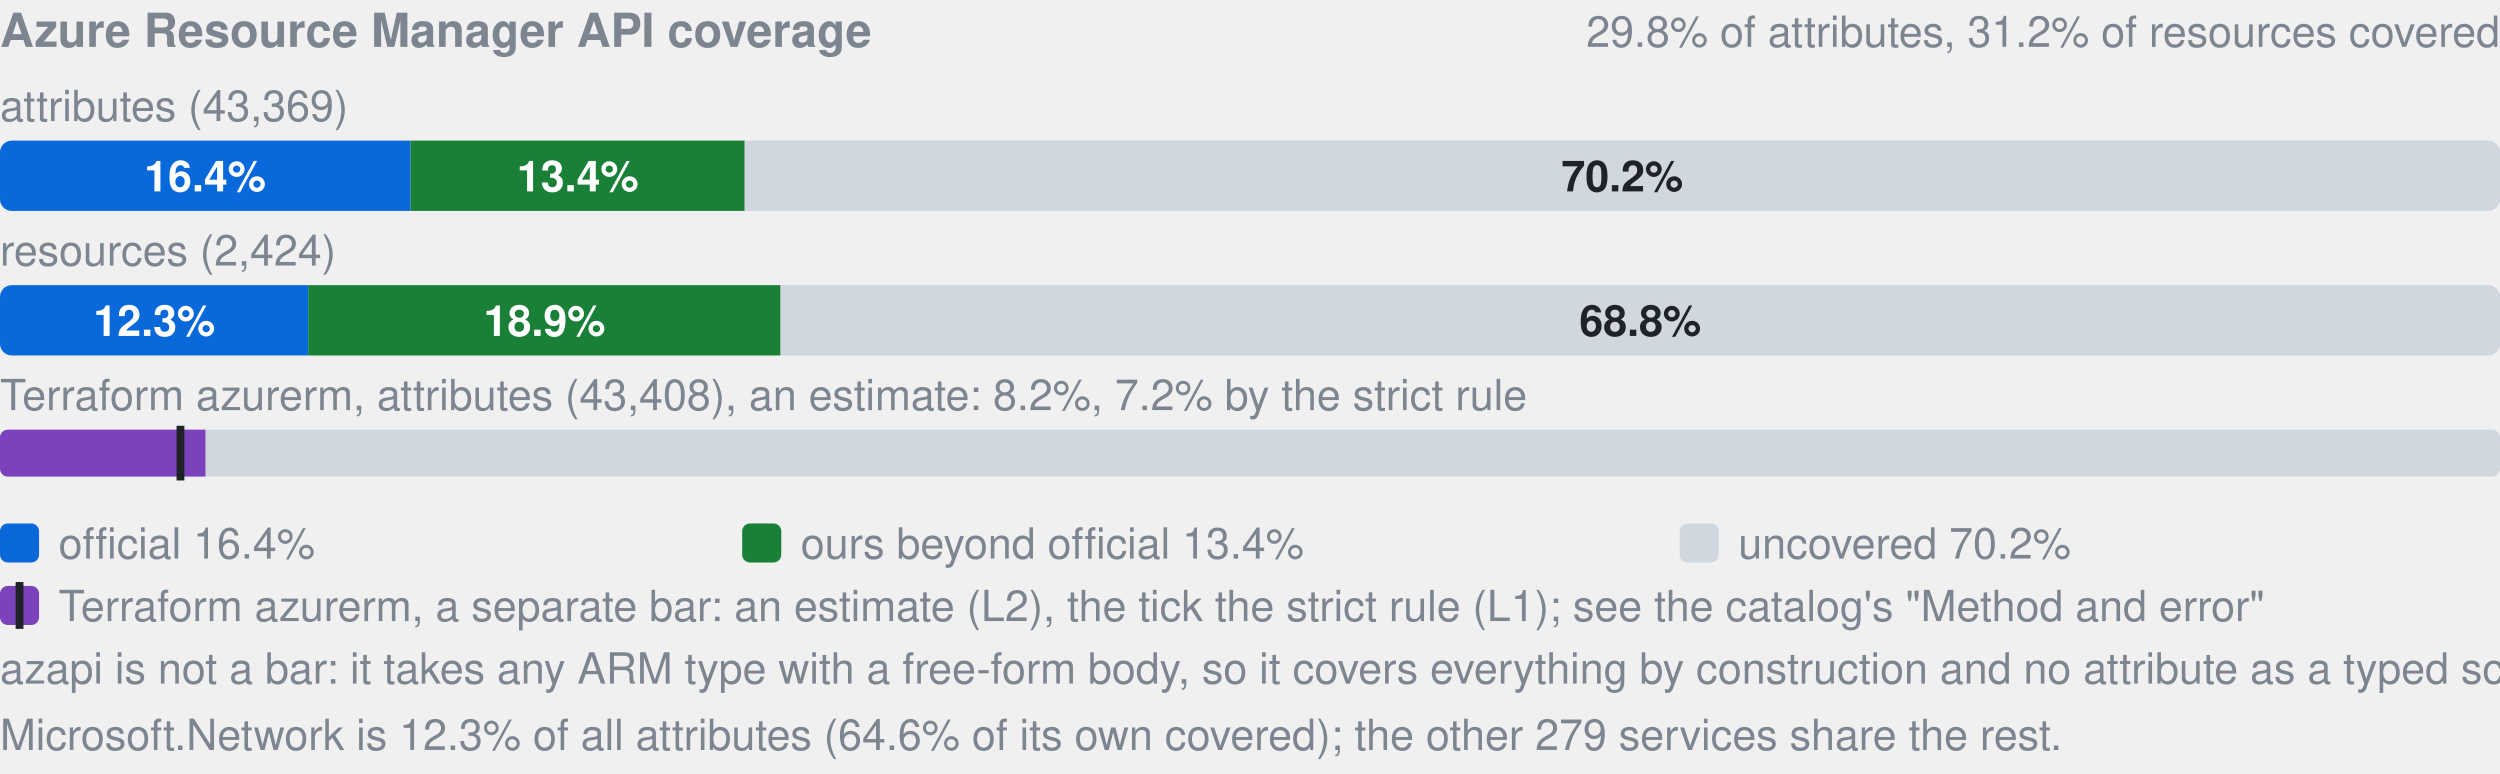
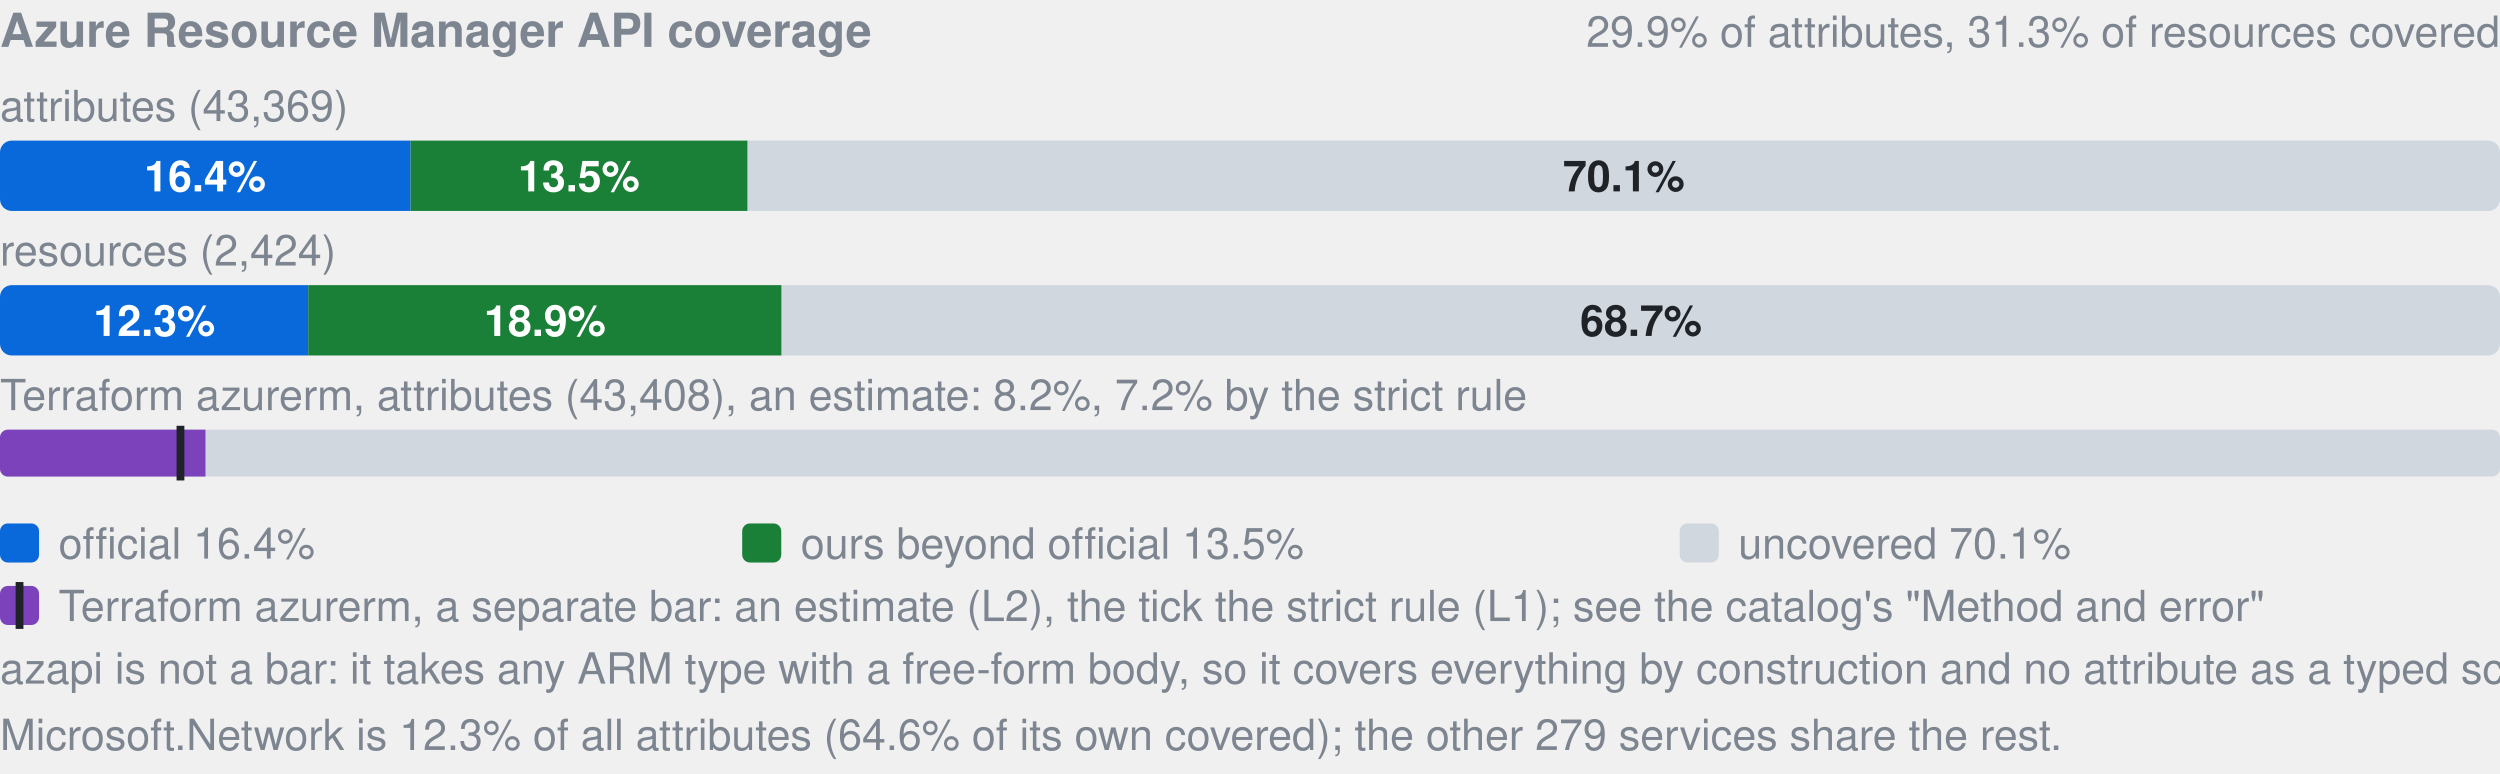
- <svg xmlns="http://www.w3.org/2000/svg" width="640" height="198" viewBox="0 0 640 198" role="img" aria-label="Azure Resource Manager API coverage: by attributes 16.4% official, 13.4% ours beyond official, 70.2% uncovered, of 43369; by resources 12.3% official, 18.9% ours beyond official, 68.8% uncovered, of 2424; Terraform azurerm, an estimate: 8.2% (L2), 7.2% by the strict rule (L1). azapi is not a bar: it takes any ARM type with a free-form body, so it covers everything by construction and no attribute as a typed schema.">
+ <svg xmlns="http://www.w3.org/2000/svg" width="640" height="198" viewBox="0 0 640 198" role="img" aria-label="Azure Resource Manager API coverage: by attributes 16.4% official, 13.5% ours beyond official, 70.1% uncovered, of 43369; by resources 12.3% official, 18.9% ours beyond official, 68.7% uncovered, of 2424; Terraform azurerm, an estimate: 8.2% (L2), 7.2% by the strict rule (L1). azapi is not a bar: it takes any ARM type with a free-form body, so it covers everything by construction and no attribute as a typed schema.">
  <style>text{font-family:-apple-system,BlinkMacSystemFont,"Segoe UI",Helvetica,Arial,sans-serif}.s{font-size:11px;font-weight:600}.t{font-size:11px;fill:#7d8590}.h{font-size:12px;font-weight:600;fill:#7d8590}</style>
  <text x="0" y="12" class="h">Azure Resource Manager API coverage</text>
-   <text x="640" y="12" text-anchor="end" class="t">29.8% of attributes, 31.2% of resources covered</text>
+   <text x="640" y="12" text-anchor="end" class="t">29.9% of attributes, 31.3% of resources covered</text>
  <text x="0" y="31" class="t">attributes (43,369)</text>
  <clipPath id="a">
    <rect x="0.0" y="36.0" width="640.0" height="18.0" rx="3" />
  </clipPath>
  <g clip-path="url(#a)">
    <rect x="0.0" y="36.0" width="105.1" height="18.0" fill="#0969da" />
-     <rect x="105.1" y="36.0" width="85.6" height="18.0" fill="#1a7f37" />
-     <rect x="190.6" y="36.0" width="449.4" height="18.0" fill="#d0d7de" />
+     <rect x="105.1" y="36.0" width="86.3" height="18.0" fill="#1a7f37" />
+     <rect x="191.4" y="36.0" width="448.6" height="18.0" fill="#d0d7de" />
  </g>
  <text x="52.5" y="49.0" text-anchor="middle" fill="#fff" class="s">16.4%</text>
-   <text x="147.9" y="49.0" text-anchor="middle" fill="#fff" class="s">13.4%</text>
-   <text x="415.3" y="49.0" text-anchor="middle" fill="#1f2328" class="s">70.2%</text>
+   <text x="148.2" y="49.0" text-anchor="middle" fill="#fff" class="s">13.5%</text>
+   <text x="415.7" y="49.0" text-anchor="middle" fill="#1f2328" class="s">70.1%</text>
  <text x="0" y="68" class="t">resources (2,424)</text>
  <clipPath id="r">
    <rect x="0.0" y="73.0" width="640.0" height="18.0" rx="3" />
  </clipPath>
  <g clip-path="url(#r)">
    <rect x="0.0" y="73.0" width="78.9" height="18.0" fill="#0969da" />
-     <rect x="78.9" y="73.0" width="120.9" height="18.0" fill="#1a7f37" />
-     <rect x="199.9" y="73.0" width="440.1" height="18.0" fill="#d0d7de" />
+     <rect x="78.9" y="73.0" width="121.2" height="18.0" fill="#1a7f37" />
+     <rect x="200.1" y="73.0" width="439.9" height="18.0" fill="#d0d7de" />
  </g>
  <text x="39.5" y="86.0" text-anchor="middle" fill="#fff" class="s">12.3%</text>
-   <text x="139.4" y="86.0" text-anchor="middle" fill="#fff" class="s">18.9%</text>
-   <text x="419.9" y="86.0" text-anchor="middle" fill="#1f2328" class="s">68.8%</text>
+   <text x="139.5" y="86.0" text-anchor="middle" fill="#fff" class="s">18.9%</text>
+   <text x="420.1" y="86.0" text-anchor="middle" fill="#1f2328" class="s">68.7%</text>
  <text x="0" y="105" class="t">Terraform azurerm, attributes (43,408), an estimate: 8.2%, 7.2% by the strict rule</text>
  <clipPath id="tf">
    <rect x="0.0" y="110.0" width="640.0" height="12.0" rx="2" />
  </clipPath>
  <g clip-path="url(#tf)">
    <rect x="0.0" y="110.0" width="640.0" height="12.0" fill="#d0d7de" />
    <rect x="0.0" y="110.0" width="52.6" height="12.0" fill="#7b42bc" />
  </g>
  <rect x="45.2" y="109.0" width="2" height="14.0" fill="#1f2328" />
  <rect x="0" y="134" width="10" height="10" rx="2" fill="#0969da" />
  <text x="15" y="143" class="t">official 16.4%</text>
  <rect x="190" y="134" width="10" height="10" rx="2" fill="#1a7f37" />
-   <text x="205" y="143" class="t">ours beyond official 13.4%</text>
+   <text x="205" y="143" class="t">ours beyond official 13.5%</text>
  <rect x="430" y="134" width="10" height="10" rx="2" fill="#d0d7de" />
-   <text x="445" y="143" class="t">uncovered 70.2%</text>
+   <text x="445" y="143" class="t">uncovered 70.1%</text>
  <rect x="0" y="150" width="10" height="10" rx="2" fill="#7b42bc" />
  <rect x="4" y="149" width="2" height="12" fill="#1f2328" />
  <text x="15" y="159" class="t">Terraform azurerm, a separate bar: an estimate (L2), the tick the strict rule (L1); see the catalog's "Method and error"</text>
  <text x="0" y="175" class="t">azapi is not a bar: it takes any ARM type with a free-form body, so it covers everything by construction and no attribute as a typed schema.</text>
  <text x="0" y="192" class="t">Microsoft.Network is 12.3% of all attributes (64.6% of its own covered); the other 279 services share the rest.</text>
</svg>
